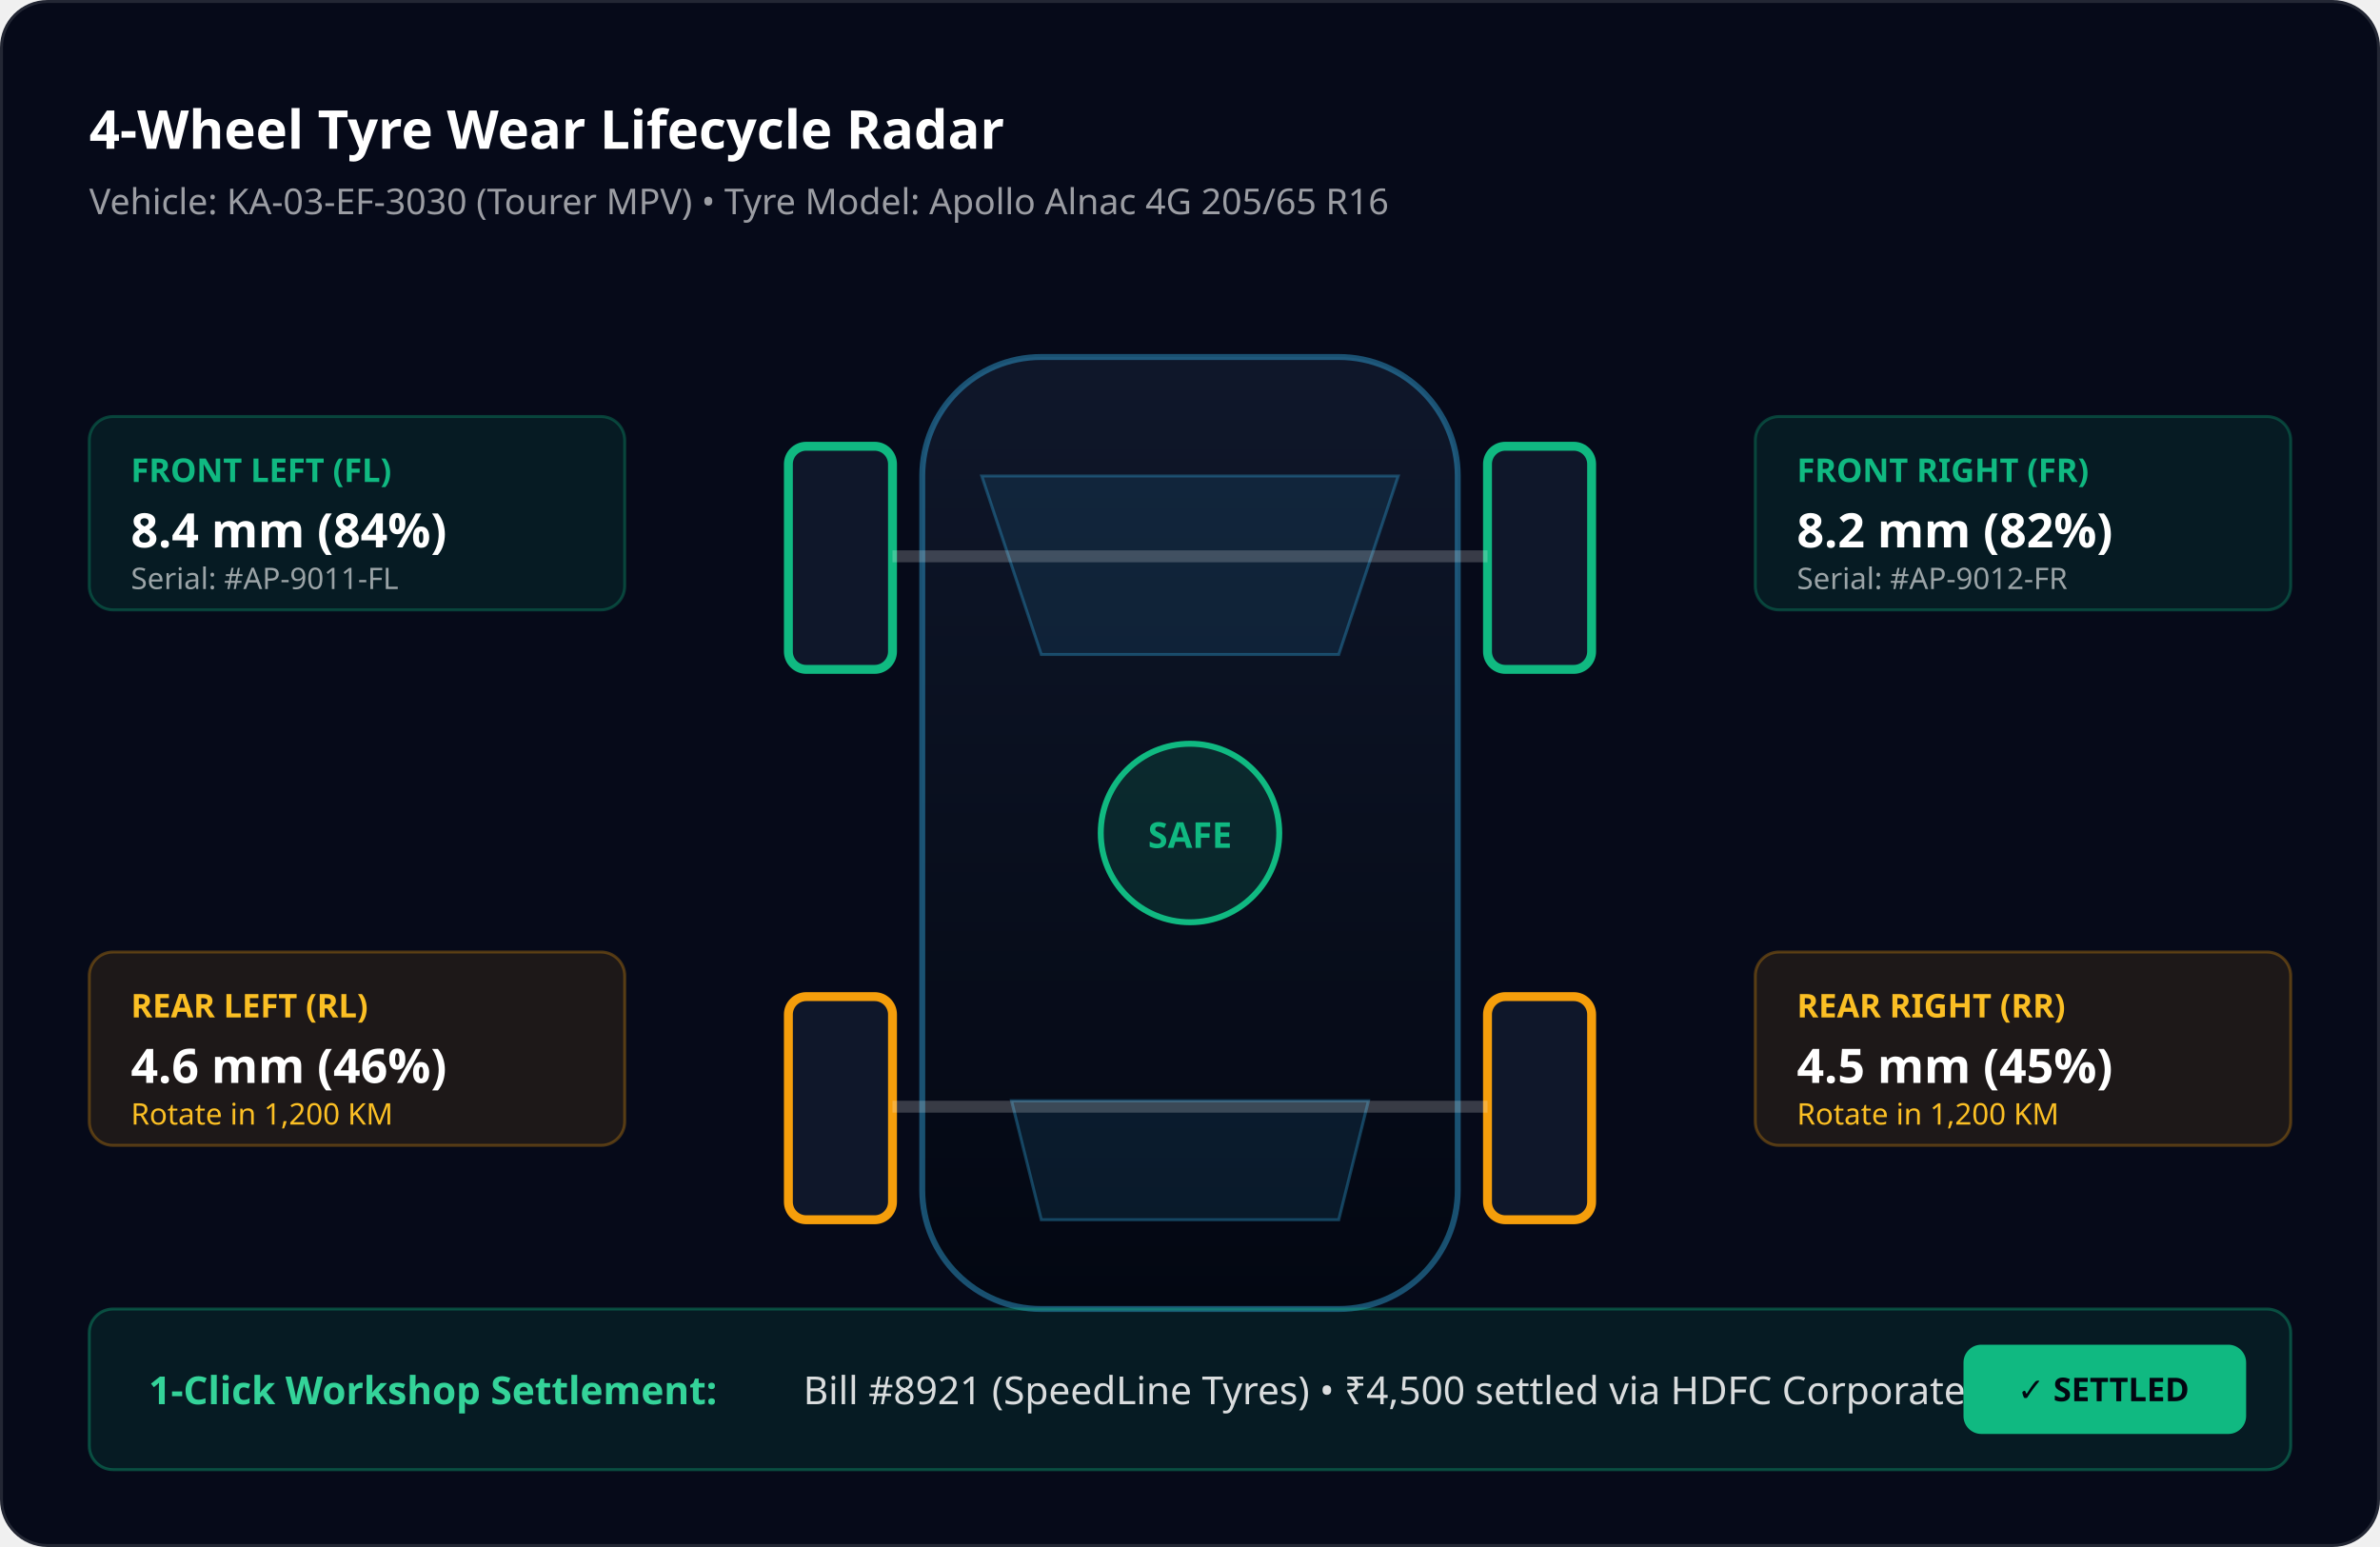
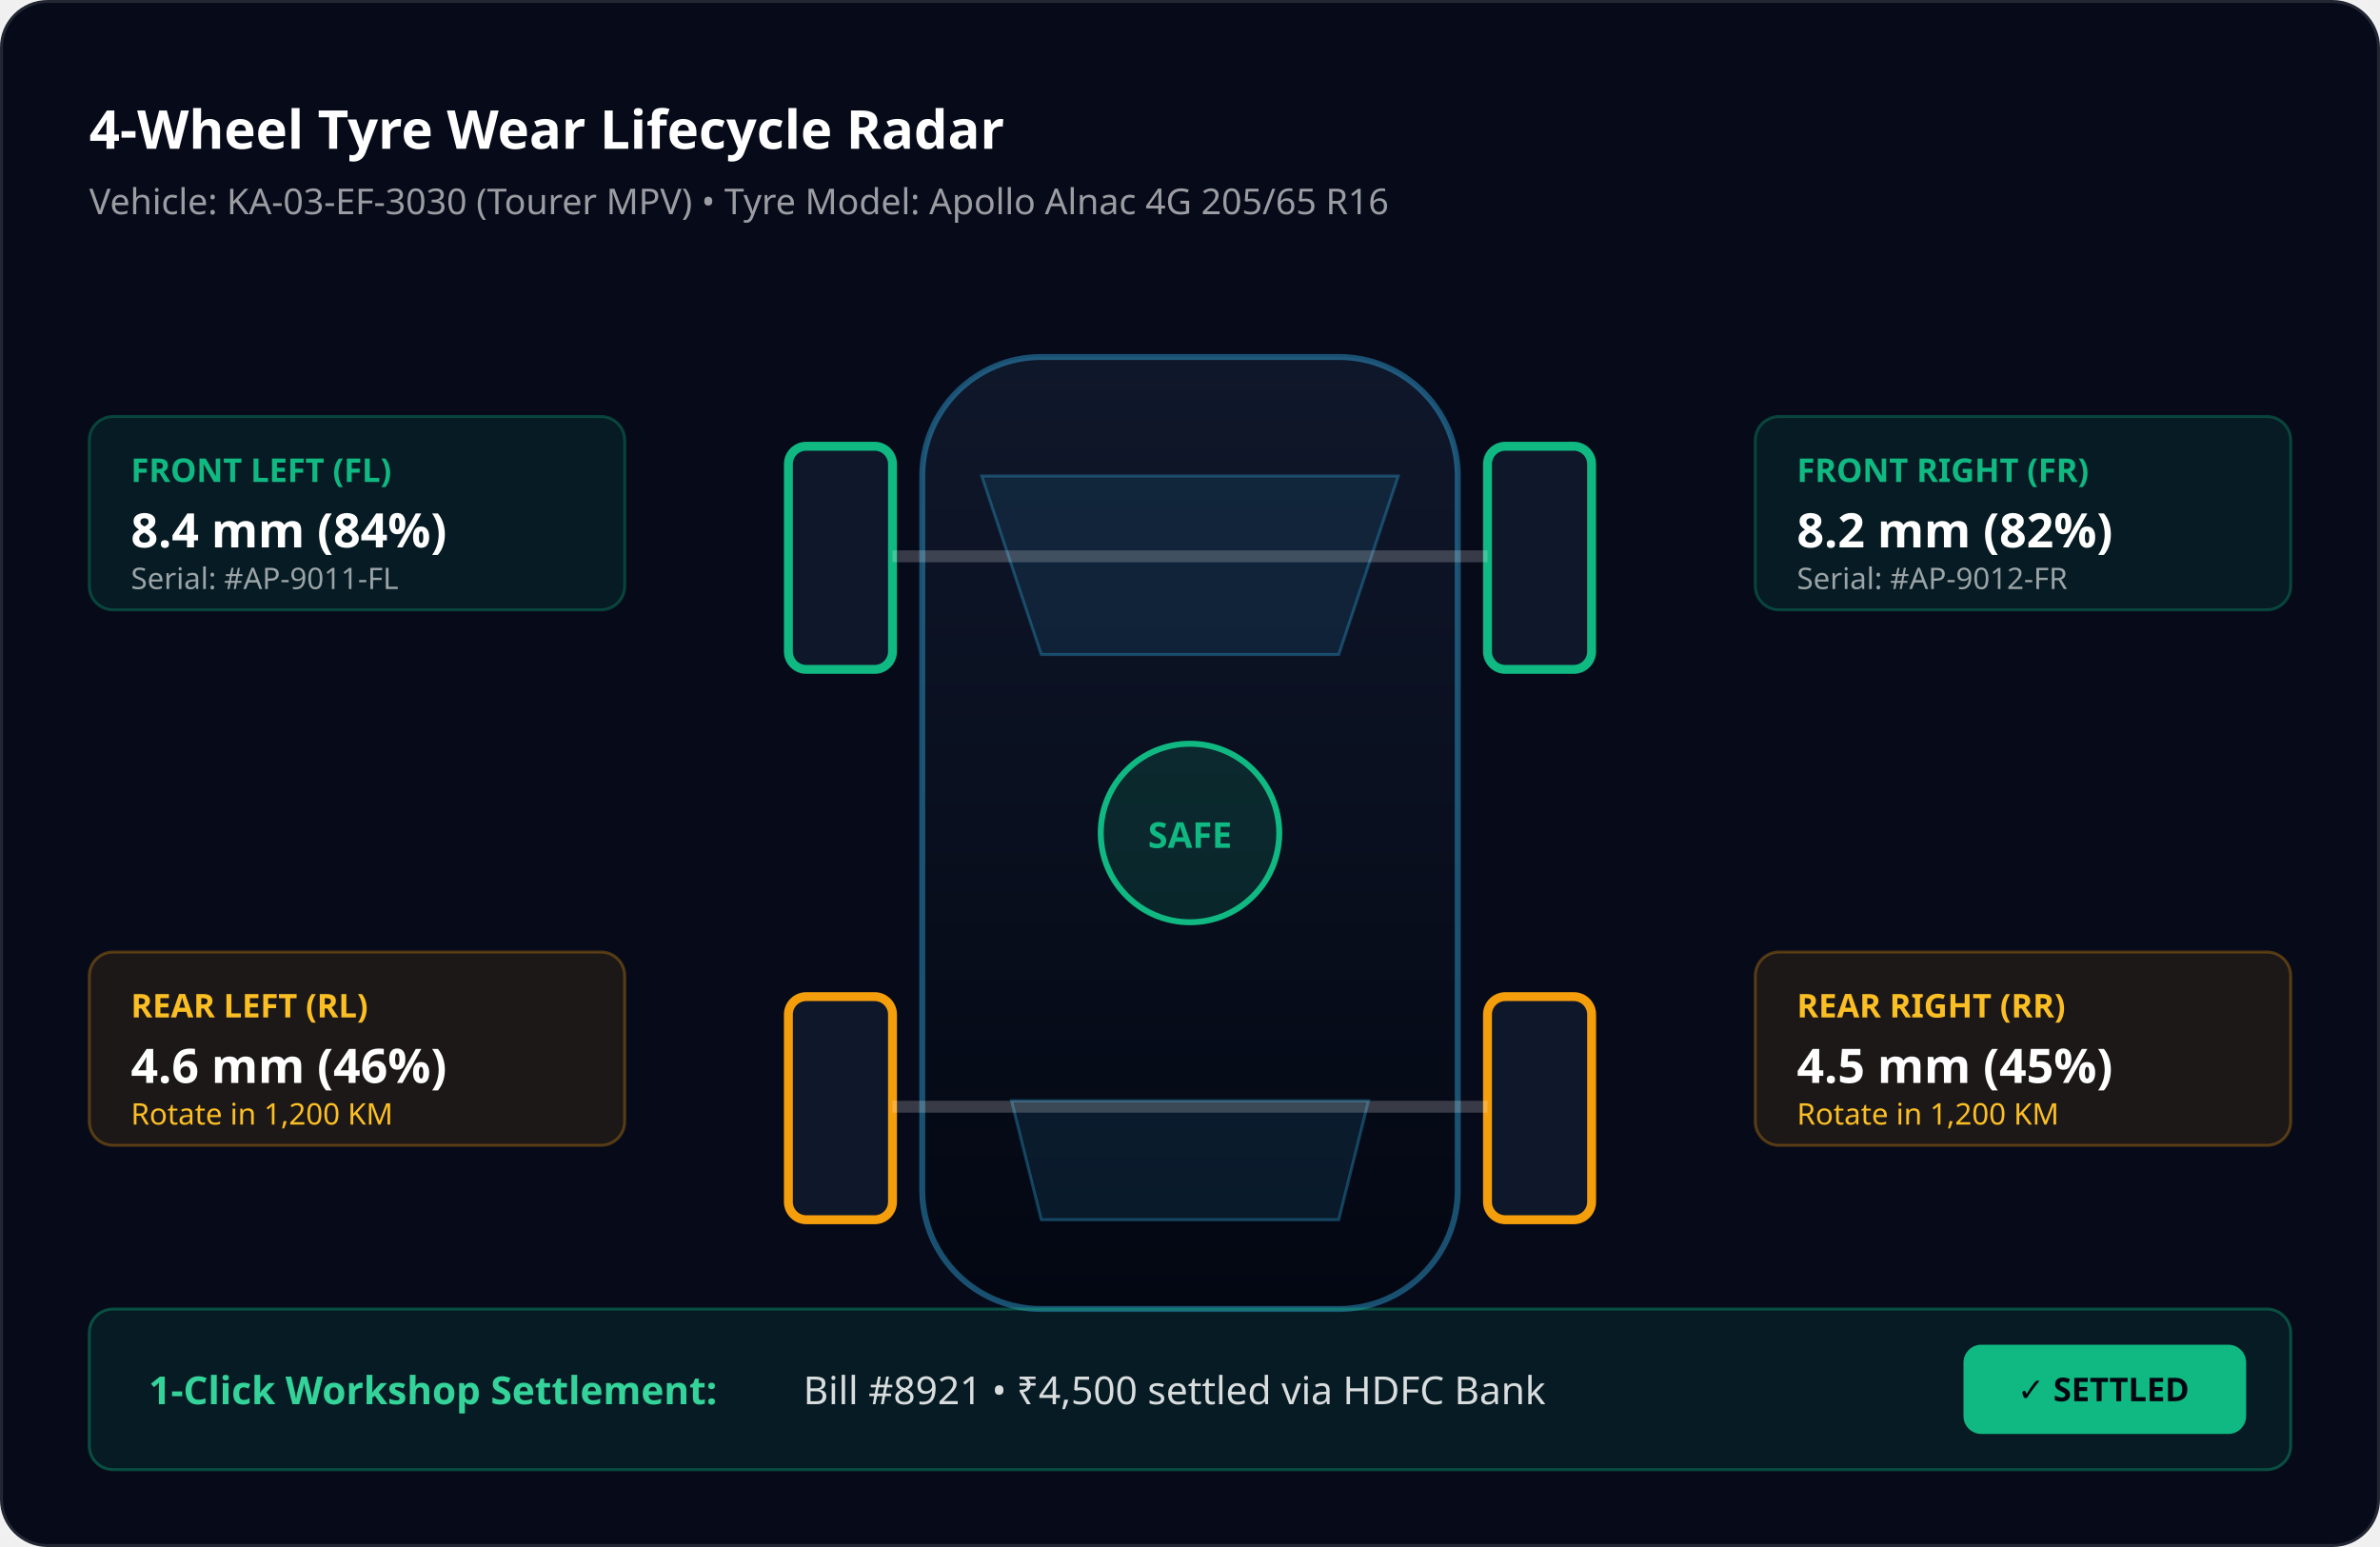
<svg xmlns="http://www.w3.org/2000/svg" viewBox="0 0 800 520" width="100%" height="100%">
  <defs>
    <linearGradient id="chassisGrad" x1="0%" y1="0%" x2="0%" y2="100%">
      <stop offset="0%" stop-color="#0f172a" />
      <stop offset="100%" stop-color="#030712" />
    </linearGradient>
    <linearGradient id="healthyWheel" x1="0%" y1="0%" x2="100%" y2="0%">
      <stop offset="0%" stop-color="#10b981" />
      <stop offset="100%" stop-color="#34d399" />
    </linearGradient>
    <linearGradient id="wornWheel" x1="0%" y1="0%" x2="100%" y2="0%">
      <stop offset="0%" stop-color="#f59e0b" />
      <stop offset="100%" stop-color="#f97316" />
    </linearGradient>
  </defs>
  <rect width="800" height="520" rx="16" fill="#060a19" stroke="rgba(255,255,255,0.12)" stroke-width="2" />
  <g transform="translate(30, 30)">
    <text x="0" y="20" fill="#ffffff" font-family="system-ui, sans-serif" font-size="18" font-weight="900">4-Wheel Tyre Wear Lifecycle Radar</text>
    <text x="0" y="42" fill="rgba(255,255,255,0.6)" font-family="system-ui, sans-serif" font-size="12">Vehicle: KA-03-EF-3030 (Tourer MPV) • Tyre Model: Apollo Alnac 4G 205/65 R16</text>
  </g>
  <g transform="translate(240, 90)">
    <rect x="70" y="30" width="180" height="320" rx="40" fill="url(#chassisGrad)" stroke="rgba(56,189,248,0.4)" stroke-width="2" />
    <path d="M90,70 L230,70 L210,130 L110,130 Z" fill="rgba(56,189,248,0.1)" stroke="rgba(56,189,248,0.3)" />
    <path d="M100,280 L220,280 L210,320 L110,320 Z" fill="rgba(56,189,248,0.1)" stroke="rgba(56,189,248,0.3)" />
    <rect x="25" y="60" width="35" height="75" rx="6" fill="#0f172a" stroke="#10b981" stroke-width="3" />
    <rect x="260" y="60" width="35" height="75" rx="6" fill="#0f172a" stroke="#10b981" stroke-width="3" />
    <rect x="25" y="245" width="35" height="75" rx="6" fill="#0f172a" stroke="#f59e0b" stroke-width="3" />
    <rect x="260" y="245" width="35" height="75" rx="6" fill="#0f172a" stroke="#f59e0b" stroke-width="3" />
    <line x1="60" y1="97" x2="260" y2="97" stroke="rgba(255,255,255,0.2)" stroke-width="4" />
    <line x1="60" y1="282" x2="260" y2="282" stroke="rgba(255,255,255,0.2)" stroke-width="4" />
    <circle cx="160" cy="190" r="30" fill="rgba(16,185,129,0.15)" stroke="#10b981" stroke-width="2" />
    <text x="160" y="195" fill="#10b981" font-family="system-ui, sans-serif" font-size="12" font-weight="900" text-anchor="middle">SAFE</text>
  </g>
  <g transform="translate(30, 140)">
    <rect width="180" height="65" rx="8" fill="rgba(16,185,129,0.1)" stroke="rgba(16,185,129,0.3)" />
    <text x="14" y="22" fill="#10b981" font-family="system-ui, sans-serif" font-size="11" font-weight="800">FRONT LEFT (FL)</text>
    <text x="14" y="44" fill="#ffffff" font-family="system-ui, sans-serif" font-size="16" font-weight="900">8.4 mm (84%)</text>
    <text x="14" y="58" fill="rgba(255,255,255,0.6)" font-family="system-ui, sans-serif" font-size="10">Serial: #AP-9011-FL</text>
  </g>
  <g transform="translate(590, 140)">
    <rect width="180" height="65" rx="8" fill="rgba(16,185,129,0.1)" stroke="rgba(16,185,129,0.3)" />
    <text x="14" y="22" fill="#10b981" font-family="system-ui, sans-serif" font-size="11" font-weight="800">FRONT RIGHT (FR)</text>
    <text x="14" y="44" fill="#ffffff" font-family="system-ui, sans-serif" font-size="16" font-weight="900">8.2 mm (82%)</text>
    <text x="14" y="58" fill="rgba(255,255,255,0.6)" font-family="system-ui, sans-serif" font-size="10">Serial: #AP-9012-FR</text>
  </g>
  <g transform="translate(30, 320)">
    <rect width="180" height="65" rx="8" fill="rgba(245,158,11,0.1)" stroke="rgba(245,158,11,0.3)" />
    <text x="14" y="22" fill="#fbbf24" font-family="system-ui, sans-serif" font-size="11" font-weight="800">REAR LEFT (RL)</text>
    <text x="14" y="44" fill="#ffffff" font-family="system-ui, sans-serif" font-size="16" font-weight="900">4.6 mm (46%)</text>
    <text x="14" y="58" fill="#fbbf24" font-family="system-ui, sans-serif" font-size="10">Rotate in 1,200 KM</text>
  </g>
  <g transform="translate(590, 320)">
    <rect width="180" height="65" rx="8" fill="rgba(245,158,11,0.1)" stroke="rgba(245,158,11,0.3)" />
    <text x="14" y="22" fill="#fbbf24" font-family="system-ui, sans-serif" font-size="11" font-weight="800">REAR RIGHT (RR)</text>
    <text x="14" y="44" fill="#ffffff" font-family="system-ui, sans-serif" font-size="16" font-weight="900">4.5 mm (45%)</text>
    <text x="14" y="58" fill="#fbbf24" font-family="system-ui, sans-serif" font-size="10">Rotate in 1,200 KM</text>
  </g>
  <g transform="translate(30, 440)">
    <rect width="740" height="54" rx="8" fill="rgba(16,185,129,0.1)" stroke="rgba(16,185,129,0.35)" />
    <text x="20" y="32" fill="#34d399" font-family="system-ui, sans-serif" font-size="13" font-weight="900">1-Click Workshop Settlement:</text>
-     <text x="240" y="32" fill="rgba(255,255,255,0.85)" font-family="system-ui, sans-serif" font-size="13">Bill #8921 (SpeedLine Tyres) • ₹4,500 settled via HDFC Corporate Bank</text>
+     <text x="240" y="32" fill="rgba(255,255,255,0.85)" font-family="system-ui, sans-serif" font-size="13">Bill #8921 • ₹4,500 settled via HDFC Bank</text>
    <rect x="630" y="12" width="95" height="30" rx="6" fill="#10b981" />
    <text x="677" y="31" fill="#030611" font-family="system-ui, sans-serif" font-size="11" font-weight="900" text-anchor="middle">✓ SETTLED</text>
  </g>
</svg>
